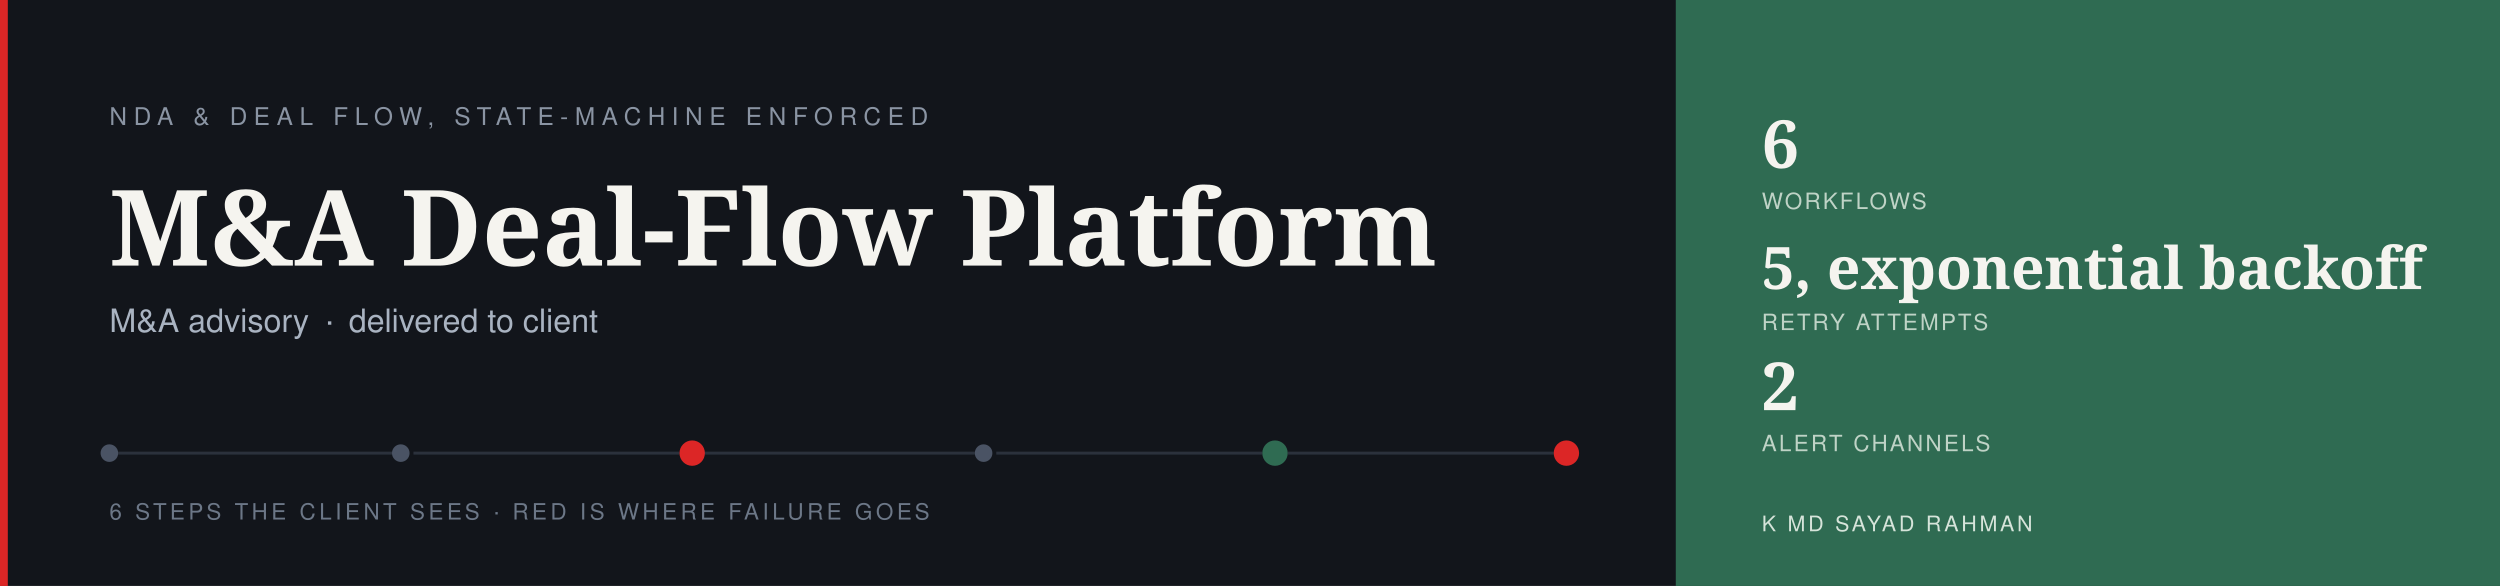
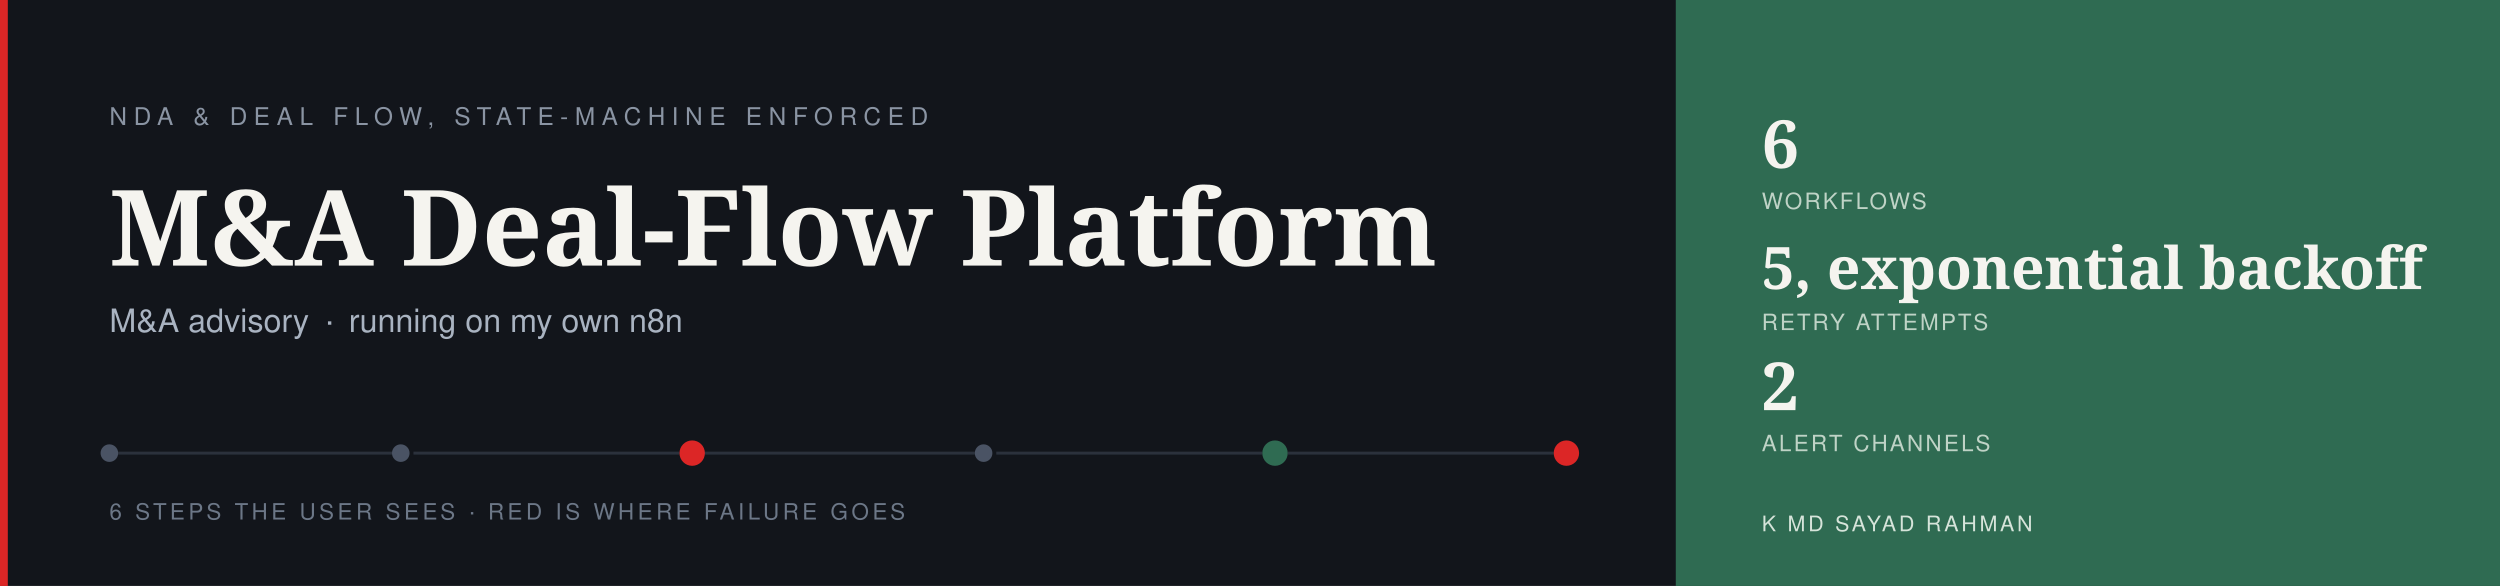
<svg xmlns="http://www.w3.org/2000/svg" width="1280" height="300" viewBox="0 0 1280 300" role="img" aria-label="M&amp;A Deal-Flow Platform — NDA &amp; deal flow, state-machine enforced">
  <rect width="1280" height="300" fill="#12151B" />
  <rect x="858" y="0" width="422" height="300" fill="#2F6B52" />
  <rect x="0" y="0" width="4" height="300" fill="#DC2626" />
  <text x="56" y="64" font-family="Helvetica,Arial,sans-serif" font-size="12.5" letter-spacing="3.4" fill="#8A94A3">NDA &amp; DEAL FLOW, STATE-MACHINE ENFORCED</text>
  <text x="56" y="136" font-family="Georgia,serif" font-size="54" font-weight="700" fill="#F5F4EF">M&amp;A Deal-Flow Platform</text>
-   <text x="56" y="170" font-family="Helvetica,Arial,sans-serif" font-size="16.5" fill="#A9B3C1">M&amp;A advisory  ·  delivered to client</text>
+   <text x="56" y="170" font-family="Helvetica,Arial,sans-serif" font-size="16.5" fill="#A9B3C1">M&amp;A advisory  ·  running on my own n8n</text>
  <line x1="60.5" y1="232" x2="200.7" y2="232" stroke="#2B313C" stroke-width="1.5" />
  <line x1="211.7" y1="232" x2="347.9" y2="232" stroke="#2B313C" stroke-width="1.5" />
  <line x1="358.9" y1="232" x2="499.1" y2="232" stroke="#2B313C" stroke-width="1.5" />
  <line x1="510.1" y1="232" x2="646.3" y2="232" stroke="#2B313C" stroke-width="1.5" />
  <line x1="659.3" y1="232" x2="795.5" y2="232" stroke="#2B313C" stroke-width="1.5" />
  <circle cx="56.0" cy="232" r="4.5" fill="#4A5364" />
  <circle cx="205.2" cy="232" r="4.5" fill="#4A5364" />
  <circle cx="354.4" cy="232" r="6.5" fill="#DC2626" />
  <circle cx="503.6" cy="232" r="4.5" fill="#4A5364" />
  <circle cx="652.8" cy="232" r="6.5" fill="#2F6B52" />
  <circle cx="802.0" cy="232" r="6.5" fill="#DC2626" />
-   <text x="56" y="266" font-family="Helvetica,Arial,sans-serif" font-size="11.5" letter-spacing="1.8" fill="#6C7787">6 STEPS THE CLIENT SEES · RED IS WHERE FAILURE GOES</text>
+   <text x="56" y="266" font-family="Helvetica,Arial,sans-serif" font-size="11.5" letter-spacing="1.8" fill="#6C7787">6 STEPS THE USER SEES · RED IS WHERE FAILURE GOES</text>
  <text x="902" y="86" font-family="Georgia,serif" font-size="34" font-weight="700" fill="#F5F4EF">6</text>
  <text x="902" y="107" font-family="Helvetica,Arial,sans-serif" font-size="11.5" letter-spacing="1.15" fill="#BFD3C6">WORKFLOWS</text>
  <text x="902" y="148" font-family="Georgia,serif" font-size="30" font-weight="700" fill="#F5F4EF">5, exponential backoff</text>
  <text x="902" y="169" font-family="Helvetica,Arial,sans-serif" font-size="11.5" letter-spacing="1.15" fill="#BFD3C6">RETRY ATTEMPTS</text>
  <text x="902" y="210" font-family="Georgia,serif" font-size="34" font-weight="700" fill="#F5F4EF">2</text>
  <text x="902" y="231" font-family="Helvetica,Arial,sans-serif" font-size="11.5" letter-spacing="1.15" fill="#BFD3C6">ALERT CHANNELS</text>
  <text x="902" y="272" font-family="Helvetica,Arial,sans-serif" font-size="11" letter-spacing="1.4" fill="#D6E4DA">K MD SAYAD RAHMAN</text>
</svg>
